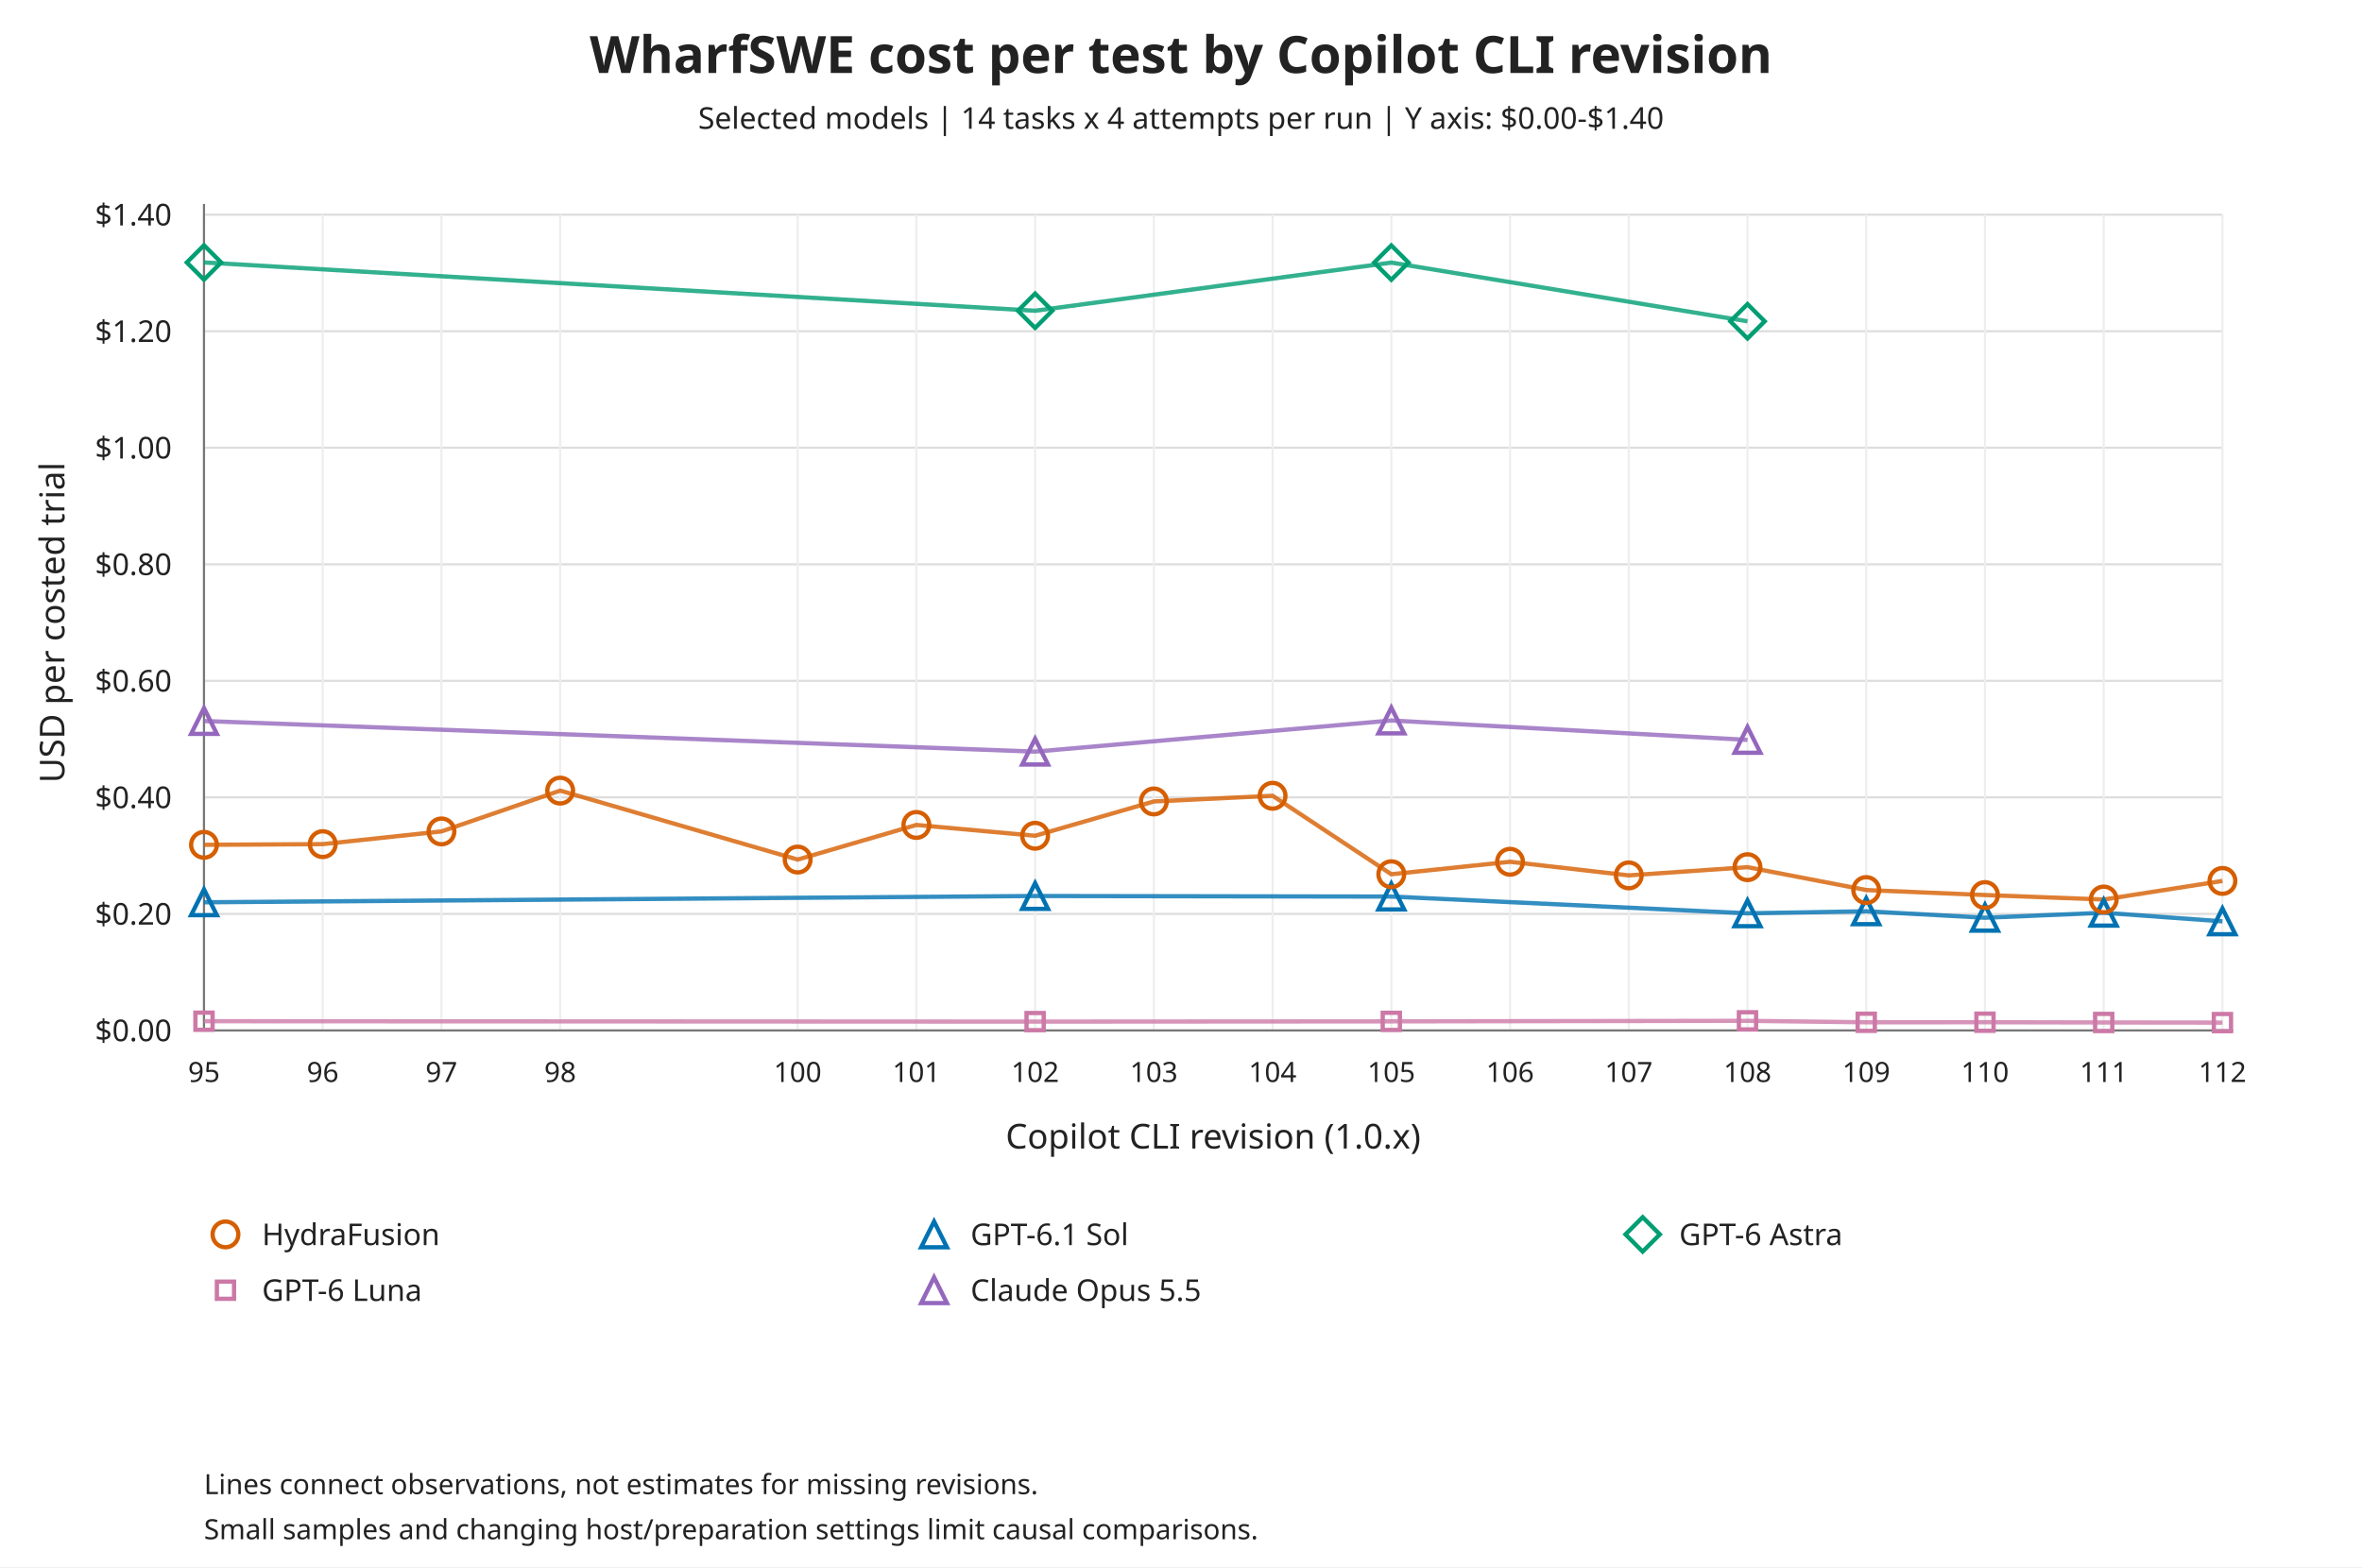
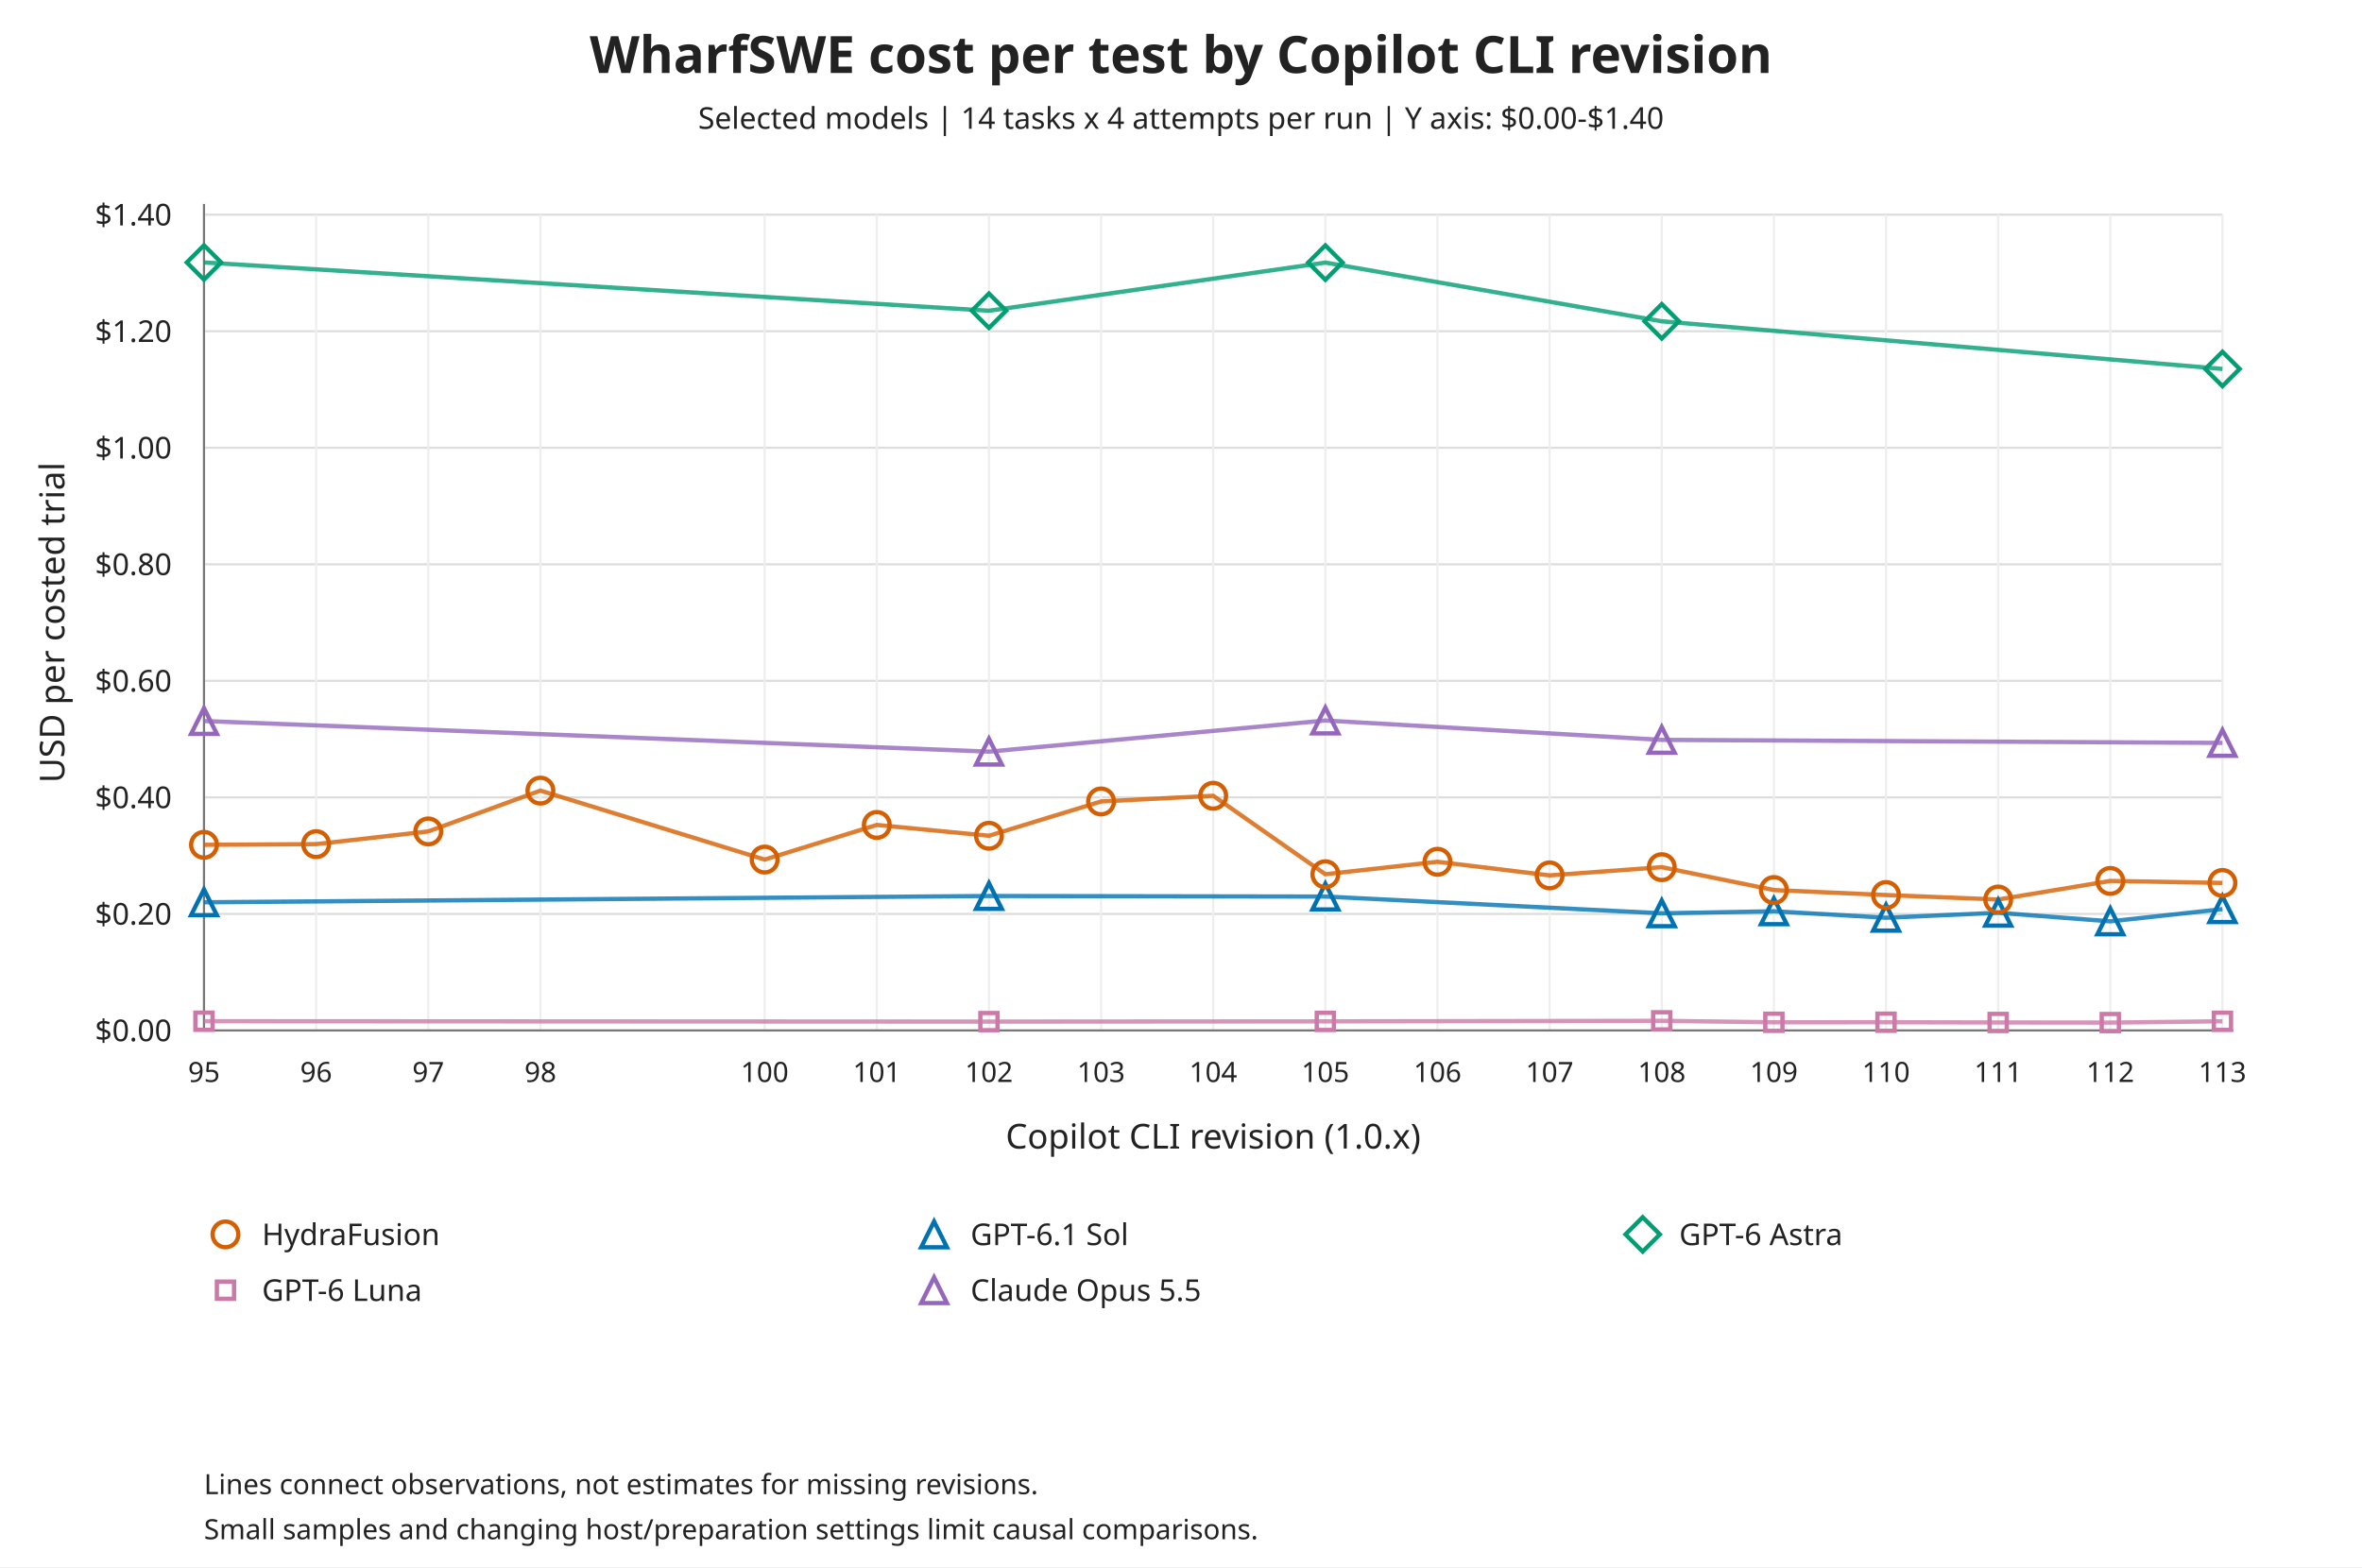
<svg xmlns="http://www.w3.org/2000/svg" width="1100" height="730" viewBox="0 0 1100 730" role="img" aria-labelledby="title description">
  <rect width="1100" height="730" fill="white" />
  <g font-family="sans-serif" fill="#222222">
    <text x="550" y="34" text-anchor="middle" font-size="24" font-weight="bold">WharfSWE cost per test by Copilot CLI revision</text>
    <text x="550" y="60" text-anchor="middle" font-size="14">Selected models | 14 tasks x 4 attempts per run | Y axis: $0.00-$1.40</text>
    <path d="M95 480.00H1035" stroke="#dddddd" />
    <text x="80" y="485.00" text-anchor="end" font-size="14">$0.00</text>
    <path d="M95 425.71H1035" stroke="#dddddd" />
    <text x="80" y="430.71" text-anchor="end" font-size="14">$0.20</text>
    <path d="M95 371.43H1035" stroke="#dddddd" />
    <text x="80" y="376.43" text-anchor="end" font-size="14">$0.40</text>
    <path d="M95 317.14H1035" stroke="#dddddd" />
    <text x="80" y="322.14" text-anchor="end" font-size="14">$0.60</text>
    <path d="M95 262.86H1035" stroke="#dddddd" />
    <text x="80" y="267.86" text-anchor="end" font-size="14">$0.80</text>
    <path d="M95 208.57H1035" stroke="#dddddd" />
    <text x="80" y="213.57" text-anchor="end" font-size="14">$1.00</text>
    <path d="M95 154.29H1035" stroke="#dddddd" />
    <text x="80" y="159.29" text-anchor="end" font-size="14">$1.20</text>
    <path d="M95 100.00H1035" stroke="#dddddd" />
    <text x="80" y="105.00" text-anchor="end" font-size="14">$1.40</text>
    <path d="M95.00 100V480" stroke="#eeeeee" />
    <text x="95.00" y="504" text-anchor="middle" font-size="13">95</text>
-     <path d="M150.29 100V480" stroke="#eeeeee" />
-     <text x="150.29" y="504" text-anchor="middle" font-size="13">96</text>
-     <path d="M205.59 100V480" stroke="#eeeeee" />
-     <text x="205.59" y="504" text-anchor="middle" font-size="13">97</text>
-     <path d="M260.88 100V480" stroke="#eeeeee" />
-     <text x="260.88" y="504" text-anchor="middle" font-size="13">98</text>
-     <path d="M371.47 100V480" stroke="#eeeeee" />
-     <text x="371.47" y="504" text-anchor="middle" font-size="13">100</text>
-     <path d="M426.76 100V480" stroke="#eeeeee" />
-     <text x="426.76" y="504" text-anchor="middle" font-size="13">101</text>
-     <path d="M482.06 100V480" stroke="#eeeeee" />
-     <text x="482.06" y="504" text-anchor="middle" font-size="13">102</text>
-     <path d="M537.35 100V480" stroke="#eeeeee" />
-     <text x="537.35" y="504" text-anchor="middle" font-size="13">103</text>
-     <path d="M592.65 100V480" stroke="#eeeeee" />
-     <text x="592.65" y="504" text-anchor="middle" font-size="13">104</text>
-     <path d="M647.94 100V480" stroke="#eeeeee" />
-     <text x="647.94" y="504" text-anchor="middle" font-size="13">105</text>
-     <path d="M703.24 100V480" stroke="#eeeeee" />
-     <text x="703.24" y="504" text-anchor="middle" font-size="13">106</text>
-     <path d="M758.53 100V480" stroke="#eeeeee" />
-     <text x="758.53" y="504" text-anchor="middle" font-size="13">107</text>
-     <path d="M813.82 100V480" stroke="#eeeeee" />
-     <text x="813.82" y="504" text-anchor="middle" font-size="13">108</text>
-     <path d="M869.12 100V480" stroke="#eeeeee" />
-     <text x="869.12" y="504" text-anchor="middle" font-size="13">109</text>
-     <path d="M924.41 100V480" stroke="#eeeeee" />
-     <text x="924.41" y="504" text-anchor="middle" font-size="13">110</text>
-     <path d="M979.71 100V480" stroke="#eeeeee" />
-     <text x="979.71" y="504" text-anchor="middle" font-size="13">111</text>
+     <path d="M147.22 100V480" stroke="#eeeeee" />
+     <text x="147.22" y="504" text-anchor="middle" font-size="13">96</text>
+     <path d="M199.44 100V480" stroke="#eeeeee" />
+     <text x="199.44" y="504" text-anchor="middle" font-size="13">97</text>
+     <path d="M251.67 100V480" stroke="#eeeeee" />
+     <text x="251.67" y="504" text-anchor="middle" font-size="13">98</text>
+     <path d="M356.11 100V480" stroke="#eeeeee" />
+     <text x="356.11" y="504" text-anchor="middle" font-size="13">100</text>
+     <path d="M408.33 100V480" stroke="#eeeeee" />
+     <text x="408.33" y="504" text-anchor="middle" font-size="13">101</text>
+     <path d="M460.56 100V480" stroke="#eeeeee" />
+     <text x="460.56" y="504" text-anchor="middle" font-size="13">102</text>
+     <path d="M512.78 100V480" stroke="#eeeeee" />
+     <text x="512.78" y="504" text-anchor="middle" font-size="13">103</text>
+     <path d="M565.00 100V480" stroke="#eeeeee" />
+     <text x="565.00" y="504" text-anchor="middle" font-size="13">104</text>
+     <path d="M617.22 100V480" stroke="#eeeeee" />
+     <text x="617.22" y="504" text-anchor="middle" font-size="13">105</text>
+     <path d="M669.44 100V480" stroke="#eeeeee" />
+     <text x="669.44" y="504" text-anchor="middle" font-size="13">106</text>
+     <path d="M721.67 100V480" stroke="#eeeeee" />
+     <text x="721.67" y="504" text-anchor="middle" font-size="13">107</text>
+     <path d="M773.89 100V480" stroke="#eeeeee" />
+     <text x="773.89" y="504" text-anchor="middle" font-size="13">108</text>
+     <path d="M826.11 100V480" stroke="#eeeeee" />
+     <text x="826.11" y="504" text-anchor="middle" font-size="13">109</text>
+     <path d="M878.33 100V480" stroke="#eeeeee" />
+     <text x="878.33" y="504" text-anchor="middle" font-size="13">110</text>
+     <path d="M930.56 100V480" stroke="#eeeeee" />
+     <text x="930.56" y="504" text-anchor="middle" font-size="13">111</text>
+     <path d="M982.78 100V480" stroke="#eeeeee" />
+     <text x="982.78" y="504" text-anchor="middle" font-size="13">112</text>
    <path d="M1035.00 100V480" stroke="#eeeeee" />
-     <text x="1035.00" y="504" text-anchor="middle" font-size="13">112</text>
+     <text x="1035.00" y="504" text-anchor="middle" font-size="13">113</text>
    <path d="M95 95V480H1040" fill="none" stroke="#777777" />
    <text x="565" y="535" text-anchor="middle" font-size="16">Copilot CLI revision (1.0.x)</text>
    <text transform="translate(30 290) rotate(-90)" text-anchor="middle" font-size="16">USD per costed trial</text>
-     <polyline data-model="hydrafusion" points="95.00,393.53 150.29,393.21 205.59,387.29 260.88,368.28 371.47,400.40 426.76,384.27 482.06,389.31 537.35,373.33 592.65,370.68 647.94,407.23 703.24,401.43 758.53,407.77 813.82,403.94 869.12,414.60 924.41,416.92 979.71,419.01 1035.00,410.35" fill="none" stroke="#d55e00" stroke-width="2" stroke-opacity="0.8" />
-     <polyline data-model="gpt-6.1-sol" points="95.00,420.30 482.06,417.37 647.94,417.63 813.82,425.43 869.12,424.49 924.41,427.50 979.71,425.18 1035.00,429.18" fill="none" stroke="#0072b2" stroke-width="2" stroke-opacity="0.8" />
-     <polyline data-model="gpt-6-astra" points="95.00,122.26 482.06,144.75 647.94,122.32 813.82,149.67" fill="none" stroke="#009e73" stroke-width="2" stroke-opacity="0.8" />
-     <polyline data-model="gpt-6-luna" points="95.00,475.70 482.06,475.88 647.94,475.77 813.82,475.52 869.12,476.20 924.41,476.17 979.71,476.28 1035.00,476.34" fill="none" stroke="#cc79a7" stroke-width="2" stroke-opacity="0.8" />
-     <polyline data-model="claude-opus-5.5" points="95.00,335.86 482.06,350.12 647.94,335.62 813.82,344.65" fill="none" stroke="#9467bd" stroke-width="2" stroke-opacity="0.8" />
-     <g data-arm="copilot-claude-opus-5.5-default-1.0.102" data-revision="102" data-passes="48" data-trials="56" data-metric="cost_per_trial" data-value="0.4785071428571428571428571429" data-costed-trials="56" transform="translate(482.06 350.12)">
-       <polygon points="0,-6 6,6 -6,6" fill="none" stroke="#9467bd" stroke-width="2" />
-     </g>
-     <g data-arm="copilot-claude-opus-5.5-default-1.0.105" data-revision="105" data-passes="52" data-trials="56" data-metric="cost_per_trial" data-value="0.5319410714285714285714285714" data-costed-trials="56" transform="translate(647.94 335.62)">
-       <polygon points="0,-6 6,6 -6,6" fill="none" stroke="#9467bd" stroke-width="2" />
-     </g>
-     <g data-arm="copilot-claude-opus-5.5-default-1.0.108" data-revision="108" data-passes="48" data-trials="56" data-metric="cost_per_trial" data-value="0.4986660714285714285714285714" data-costed-trials="56" transform="translate(813.82 344.65)">
+     <polyline data-model="hydrafusion" points="95.00,393.53 147.22,393.21 199.44,387.29 251.67,368.28 356.11,400.40 408.33,384.27 460.56,389.31 512.78,373.33 565.00,370.68 617.22,407.23 669.44,401.43 721.67,407.77 773.89,403.94 826.11,414.60 878.33,416.92 930.56,419.01 982.78,410.35 1035.00,411.29" fill="none" stroke="#d55e00" stroke-width="2" stroke-opacity="0.8" />
+     <polyline data-model="gpt-6.1-sol" points="95.00,420.30 460.56,417.37 617.22,417.63 773.89,425.43 826.11,424.49 878.33,427.50 930.56,425.18 982.78,429.18 1035.00,423.49" fill="none" stroke="#0072b2" stroke-width="2" stroke-opacity="0.8" />
+     <polyline data-model="gpt-6-astra" points="95.00,122.26 460.56,144.75 617.22,122.32 773.89,149.67 1035.00,171.86" fill="none" stroke="#009e73" stroke-width="2" stroke-opacity="0.8" />
+     <polyline data-model="gpt-6-luna" points="95.00,475.70 460.56,475.88 617.22,475.77 773.89,475.52 826.11,476.20 878.33,476.17 930.56,476.28 982.78,476.34 1035.00,475.73" fill="none" stroke="#cc79a7" stroke-width="2" stroke-opacity="0.8" />
+     <polyline data-model="claude-opus-5.5" points="95.00,335.86 460.56,350.12 617.22,335.62 773.89,344.65 1035.00,346.05" fill="none" stroke="#9467bd" stroke-width="2" stroke-opacity="0.8" />
+     <g data-arm="copilot-claude-opus-5.5-default-1.0.102" data-revision="102" data-passes="48" data-trials="56" data-metric="cost_per_trial" data-value="0.4785071428571428571428571429" data-costed-trials="56" transform="translate(460.56 350.12)">
+       <polygon points="0,-6 6,6 -6,6" fill="none" stroke="#9467bd" stroke-width="2" />
+     </g>
+     <g data-arm="copilot-claude-opus-5.5-default-1.0.105" data-revision="105" data-passes="52" data-trials="56" data-metric="cost_per_trial" data-value="0.5319410714285714285714285714" data-costed-trials="56" transform="translate(617.22 335.62)">
+       <polygon points="0,-6 6,6 -6,6" fill="none" stroke="#9467bd" stroke-width="2" />
+     </g>
+     <g data-arm="copilot-claude-opus-5.5-default-1.0.108" data-revision="108" data-passes="48" data-trials="56" data-metric="cost_per_trial" data-value="0.4986660714285714285714285714" data-costed-trials="56" transform="translate(773.89 344.65)">
+       <polygon points="0,-6 6,6 -6,6" fill="none" stroke="#9467bd" stroke-width="2" />
+     </g>
+     <g data-arm="copilot-claude-opus-5.5-default-1.0.113" data-revision="113" data-passes="51" data-trials="56" data-metric="cost_per_trial" data-value="0.4934839285714285714285714286" data-costed-trials="56" transform="translate(1035.00 346.05)">
      <polygon points="0,-6 6,6 -6,6" fill="none" stroke="#9467bd" stroke-width="2" />
    </g>
    <g data-arm="copilot-claude-opus-5.5-default-1.0.95" data-revision="95" data-passes="49" data-trials="56" data-metric="cost_per_trial" data-value="0.5310375" data-costed-trials="56" transform="translate(95.00 335.86)">
      <polygon points="0,-6 6,6 -6,6" fill="none" stroke="#9467bd" stroke-width="2" />
    </g>
-     <g data-arm="copilot-gpt-6-astra-default-1.0.102" data-revision="102" data-passes="56" data-trials="56" data-metric="cost_per_trial" data-value="1.2351375" data-costed-trials="56" transform="translate(482.06 144.75)">
-       <polygon points="0,-8 8,0 0,8 -8,0" fill="none" stroke="#009e73" stroke-width="2" />
-     </g>
-     <g data-arm="copilot-gpt-6-astra-default-1.0.105" data-revision="105" data-passes="54" data-trials="56" data-metric="cost_per_trial" data-value="1.317773214285714285714285714" data-costed-trials="56" transform="translate(647.94 122.32)">
-       <polygon points="0,-8 8,0 0,8 -8,0" fill="none" stroke="#009e73" stroke-width="2" />
-     </g>
-     <g data-arm="copilot-gpt-6-astra-default-1.0.108" data-revision="108" data-passes="56" data-trials="56" data-metric="cost_per_trial" data-value="1.216994642857142857142857143" data-costed-trials="56" transform="translate(813.82 149.67)">
+     <g data-arm="copilot-gpt-6-astra-default-1.0.102" data-revision="102" data-passes="56" data-trials="56" data-metric="cost_per_trial" data-value="1.2351375" data-costed-trials="56" transform="translate(460.56 144.75)">
+       <polygon points="0,-8 8,0 0,8 -8,0" fill="none" stroke="#009e73" stroke-width="2" />
+     </g>
+     <g data-arm="copilot-gpt-6-astra-default-1.0.105" data-revision="105" data-passes="54" data-trials="56" data-metric="cost_per_trial" data-value="1.317773214285714285714285714" data-costed-trials="56" transform="translate(617.22 122.32)">
+       <polygon points="0,-8 8,0 0,8 -8,0" fill="none" stroke="#009e73" stroke-width="2" />
+     </g>
+     <g data-arm="copilot-gpt-6-astra-default-1.0.108" data-revision="108" data-passes="56" data-trials="56" data-metric="cost_per_trial" data-value="1.216994642857142857142857143" data-costed-trials="56" transform="translate(773.89 149.67)">
+       <polygon points="0,-8 8,0 0,8 -8,0" fill="none" stroke="#009e73" stroke-width="2" />
+     </g>
+     <g data-arm="copilot-gpt-6-astra-default-1.0.113" data-revision="113" data-passes="56" data-trials="56" data-metric="cost_per_trial" data-value="1.135235714285714285714285714" data-costed-trials="56" transform="translate(1035.00 171.86)">
      <polygon points="0,-8 8,0 0,8 -8,0" fill="none" stroke="#009e73" stroke-width="2" />
    </g>
    <g data-arm="copilot-gpt-6-astra-default-1.0.95" data-revision="95" data-passes="54" data-trials="56" data-metric="cost_per_trial" data-value="1.317982142857142857142857143" data-costed-trials="56" transform="translate(95.00 122.26)">
      <polygon points="0,-8 8,0 0,8 -8,0" fill="none" stroke="#009e73" stroke-width="2" />
    </g>
-     <g data-arm="copilot-gpt-6-luna-default-1.0.102" data-revision="102" data-passes="50" data-trials="56" data-metric="cost_per_trial" data-value="0.015175" data-costed-trials="56" transform="translate(482.06 475.88)">
-       <rect x="-4" y="-4" width="8" height="8" fill="none" stroke="#cc79a7" stroke-width="2" />
-     </g>
-     <g data-arm="copilot-gpt-6-luna-default-1.0.105" data-revision="105" data-passes="48" data-trials="56" data-metric="cost_per_trial" data-value="0.01559642857142857142857142857" data-costed-trials="56" transform="translate(647.94 475.77)">
-       <rect x="-4" y="-4" width="8" height="8" fill="none" stroke="#cc79a7" stroke-width="2" />
-     </g>
-     <g data-arm="copilot-gpt-6-luna-default-1.0.108" data-revision="108" data-passes="54" data-trials="56" data-metric="cost_per_trial" data-value="0.01651071428571428571428571429" data-costed-trials="56" transform="translate(813.82 475.52)">
-       <rect x="-4" y="-4" width="8" height="8" fill="none" stroke="#cc79a7" stroke-width="2" />
-     </g>
-     <g data-arm="copilot-gpt-6-luna-default-1.0.109" data-revision="109" data-passes="50" data-trials="56" data-metric="cost_per_trial" data-value="0.0140" data-costed-trials="56" transform="translate(869.12 476.20)">
-       <rect x="-4" y="-4" width="8" height="8" fill="none" stroke="#cc79a7" stroke-width="2" />
-     </g>
-     <g data-arm="copilot-gpt-6-luna-default-1.0.110" data-revision="110" data-passes="51" data-trials="56" data-metric="cost_per_trial" data-value="0.0141" data-costed-trials="56" transform="translate(924.41 476.17)">
-       <rect x="-4" y="-4" width="8" height="8" fill="none" stroke="#cc79a7" stroke-width="2" />
-     </g>
-     <g data-arm="copilot-gpt-6-luna-default-1.0.111" data-revision="111" data-passes="51" data-trials="56" data-metric="cost_per_trial" data-value="0.0136875" data-costed-trials="56" transform="translate(979.71 476.28)">
-       <rect x="-4" y="-4" width="8" height="8" fill="none" stroke="#cc79a7" stroke-width="2" />
-     </g>
-     <g data-arm="copilot-gpt-6-luna-default-1.0.112" data-revision="112" data-passes="51" data-trials="56" data-metric="cost_per_trial" data-value="0.01348928571428571428571428571" data-costed-trials="56" transform="translate(1035.00 476.34)">
+     <g data-arm="copilot-gpt-6-luna-default-1.0.102" data-revision="102" data-passes="50" data-trials="56" data-metric="cost_per_trial" data-value="0.015175" data-costed-trials="56" transform="translate(460.56 475.88)">
+       <rect x="-4" y="-4" width="8" height="8" fill="none" stroke="#cc79a7" stroke-width="2" />
+     </g>
+     <g data-arm="copilot-gpt-6-luna-default-1.0.105" data-revision="105" data-passes="48" data-trials="56" data-metric="cost_per_trial" data-value="0.01559642857142857142857142857" data-costed-trials="56" transform="translate(617.22 475.77)">
+       <rect x="-4" y="-4" width="8" height="8" fill="none" stroke="#cc79a7" stroke-width="2" />
+     </g>
+     <g data-arm="copilot-gpt-6-luna-default-1.0.108" data-revision="108" data-passes="54" data-trials="56" data-metric="cost_per_trial" data-value="0.01651071428571428571428571429" data-costed-trials="56" transform="translate(773.89 475.52)">
+       <rect x="-4" y="-4" width="8" height="8" fill="none" stroke="#cc79a7" stroke-width="2" />
+     </g>
+     <g data-arm="copilot-gpt-6-luna-default-1.0.109" data-revision="109" data-passes="50" data-trials="56" data-metric="cost_per_trial" data-value="0.0140" data-costed-trials="56" transform="translate(826.11 476.20)">
+       <rect x="-4" y="-4" width="8" height="8" fill="none" stroke="#cc79a7" stroke-width="2" />
+     </g>
+     <g data-arm="copilot-gpt-6-luna-default-1.0.110" data-revision="110" data-passes="51" data-trials="56" data-metric="cost_per_trial" data-value="0.0141" data-costed-trials="56" transform="translate(878.33 476.17)">
+       <rect x="-4" y="-4" width="8" height="8" fill="none" stroke="#cc79a7" stroke-width="2" />
+     </g>
+     <g data-arm="copilot-gpt-6-luna-default-1.0.111" data-revision="111" data-passes="51" data-trials="56" data-metric="cost_per_trial" data-value="0.0136875" data-costed-trials="56" transform="translate(930.56 476.28)">
+       <rect x="-4" y="-4" width="8" height="8" fill="none" stroke="#cc79a7" stroke-width="2" />
+     </g>
+     <g data-arm="copilot-gpt-6-luna-default-1.0.112" data-revision="112" data-passes="51" data-trials="56" data-metric="cost_per_trial" data-value="0.01348928571428571428571428571" data-costed-trials="56" transform="translate(982.78 476.34)">
+       <rect x="-4" y="-4" width="8" height="8" fill="none" stroke="#cc79a7" stroke-width="2" />
+     </g>
+     <g data-arm="copilot-gpt-6-luna-default-1.0.113" data-revision="113" data-passes="53" data-trials="56" data-metric="cost_per_trial" data-value="0.01572142857142857142857142857" data-costed-trials="56" transform="translate(1035.00 475.73)">
      <rect x="-4" y="-4" width="8" height="8" fill="none" stroke="#cc79a7" stroke-width="2" />
    </g>
    <g data-arm="copilot-gpt-6-luna-default-1.0.95" data-revision="95" data-passes="54" data-trials="56" data-metric="cost_per_trial" data-value="0.01583571428571428571428571429" data-costed-trials="56" transform="translate(95.00 475.70)">
      <rect x="-4" y="-4" width="8" height="8" fill="none" stroke="#cc79a7" stroke-width="2" />
    </g>
-     <g data-arm="copilot-gpt-6.1-sol-default-1.0.102" data-revision="102" data-passes="55" data-trials="56" data-metric="cost_per_trial" data-value="0.2307267857142857142857142857" data-costed-trials="56" transform="translate(482.06 417.37)">
-       <polygon points="0,-6 6,6 -6,6" fill="none" stroke="#0072b2" stroke-width="2" />
-     </g>
-     <g data-arm="copilot-gpt-6.1-sol-default-1.0.105" data-revision="105" data-passes="55" data-trials="56" data-metric="cost_per_trial" data-value="0.2297678571428571428571428571" data-costed-trials="56" transform="translate(647.94 417.63)">
-       <polygon points="0,-6 6,6 -6,6" fill="none" stroke="#0072b2" stroke-width="2" />
-     </g>
-     <g data-arm="copilot-gpt-6.1-sol-default-1.0.108" data-revision="108" data-passes="56" data-trials="56" data-metric="cost_per_trial" data-value="0.2010642857142857142857142857" data-costed-trials="56" transform="translate(813.82 425.43)">
-       <polygon points="0,-6 6,6 -6,6" fill="none" stroke="#0072b2" stroke-width="2" />
-     </g>
-     <g data-arm="copilot-gpt-6.1-sol-default-1.0.109" data-revision="109" data-passes="55" data-trials="56" data-metric="cost_per_trial" data-value="0.2045107142857142857142857143" data-costed-trials="56" transform="translate(869.12 424.49)">
-       <polygon points="0,-6 6,6 -6,6" fill="none" stroke="#0072b2" stroke-width="2" />
-     </g>
-     <g data-arm="copilot-gpt-6.1-sol-default-1.0.110" data-revision="110" data-passes="56" data-trials="56" data-metric="cost_per_trial" data-value="0.1934232142857142857142857143" data-costed-trials="56" transform="translate(924.41 427.50)">
-       <polygon points="0,-6 6,6 -6,6" fill="none" stroke="#0072b2" stroke-width="2" />
-     </g>
-     <g data-arm="copilot-gpt-6.1-sol-default-1.0.111" data-revision="111" data-passes="56" data-trials="56" data-metric="cost_per_trial" data-value="0.2019803571428571428571428571" data-costed-trials="56" transform="translate(979.71 425.18)">
-       <polygon points="0,-6 6,6 -6,6" fill="none" stroke="#0072b2" stroke-width="2" />
-     </g>
-     <g data-arm="copilot-gpt-6.1-sol-default-1.0.112" data-revision="112" data-passes="56" data-trials="56" data-metric="cost_per_trial" data-value="0.1872232142857142857142857143" data-costed-trials="56" transform="translate(1035.00 429.18)">
+     <g data-arm="copilot-gpt-6.1-sol-default-1.0.102" data-revision="102" data-passes="55" data-trials="56" data-metric="cost_per_trial" data-value="0.2307267857142857142857142857" data-costed-trials="56" transform="translate(460.56 417.37)">
+       <polygon points="0,-6 6,6 -6,6" fill="none" stroke="#0072b2" stroke-width="2" />
+     </g>
+     <g data-arm="copilot-gpt-6.1-sol-default-1.0.105" data-revision="105" data-passes="55" data-trials="56" data-metric="cost_per_trial" data-value="0.2297678571428571428571428571" data-costed-trials="56" transform="translate(617.22 417.63)">
+       <polygon points="0,-6 6,6 -6,6" fill="none" stroke="#0072b2" stroke-width="2" />
+     </g>
+     <g data-arm="copilot-gpt-6.1-sol-default-1.0.108" data-revision="108" data-passes="56" data-trials="56" data-metric="cost_per_trial" data-value="0.2010642857142857142857142857" data-costed-trials="56" transform="translate(773.89 425.43)">
+       <polygon points="0,-6 6,6 -6,6" fill="none" stroke="#0072b2" stroke-width="2" />
+     </g>
+     <g data-arm="copilot-gpt-6.1-sol-default-1.0.109" data-revision="109" data-passes="55" data-trials="56" data-metric="cost_per_trial" data-value="0.2045107142857142857142857143" data-costed-trials="56" transform="translate(826.11 424.49)">
+       <polygon points="0,-6 6,6 -6,6" fill="none" stroke="#0072b2" stroke-width="2" />
+     </g>
+     <g data-arm="copilot-gpt-6.1-sol-default-1.0.110" data-revision="110" data-passes="56" data-trials="56" data-metric="cost_per_trial" data-value="0.1934232142857142857142857143" data-costed-trials="56" transform="translate(878.33 427.50)">
+       <polygon points="0,-6 6,6 -6,6" fill="none" stroke="#0072b2" stroke-width="2" />
+     </g>
+     <g data-arm="copilot-gpt-6.1-sol-default-1.0.111" data-revision="111" data-passes="56" data-trials="56" data-metric="cost_per_trial" data-value="0.2019803571428571428571428571" data-costed-trials="56" transform="translate(930.56 425.18)">
+       <polygon points="0,-6 6,6 -6,6" fill="none" stroke="#0072b2" stroke-width="2" />
+     </g>
+     <g data-arm="copilot-gpt-6.1-sol-default-1.0.112" data-revision="112" data-passes="56" data-trials="56" data-metric="cost_per_trial" data-value="0.1872232142857142857142857143" data-costed-trials="56" transform="translate(982.78 429.18)">
+       <polygon points="0,-6 6,6 -6,6" fill="none" stroke="#0072b2" stroke-width="2" />
+     </g>
+     <g data-arm="copilot-gpt-6.1-sol-default-1.0.113" data-revision="113" data-passes="56" data-trials="56" data-metric="cost_per_trial" data-value="0.2081821428571428571428571429" data-costed-trials="56" transform="translate(1035.00 423.49)">
      <polygon points="0,-6 6,6 -6,6" fill="none" stroke="#0072b2" stroke-width="2" />
    </g>
    <g data-arm="copilot-gpt-6.1-sol-default-1.0.95" data-revision="95" data-passes="54" data-trials="56" data-metric="cost_per_trial" data-value="0.2199535714285714285714285714" data-costed-trials="56" transform="translate(95.00 420.30)">
      <polygon points="0,-6 6,6 -6,6" fill="none" stroke="#0072b2" stroke-width="2" />
    </g>
-     <g data-arm="copilot-hydrafusion-default-1.0.100" data-revision="100" data-passes="53" data-trials="56" data-metric="cost_per_trial" data-value="0.2932464285714285714285714286" data-costed-trials="56" transform="translate(371.47 400.40)">
-       <circle r="6" fill="none" stroke="#d55e00" stroke-width="2" />
-     </g>
-     <g data-arm="copilot-hydrafusion-default-1.0.101" data-revision="101" data-passes="52" data-trials="56" data-metric="cost_per_trial" data-value="0.3526928571428571428571428571" data-costed-trials="56" transform="translate(426.76 384.27)">
-       <circle r="6" fill="none" stroke="#d55e00" stroke-width="2" />
-     </g>
-     <g data-arm="copilot-hydrafusion-default-1.0.102" data-revision="102" data-passes="51" data-trials="56" data-metric="cost_per_trial" data-value="0.3341375" data-costed-trials="56" transform="translate(482.06 389.31)">
-       <circle r="6" fill="none" stroke="#d55e00" stroke-width="2" />
-     </g>
-     <g data-arm="copilot-hydrafusion-default-1.0.103" data-revision="103" data-passes="51" data-trials="56" data-metric="cost_per_trial" data-value="0.3929839285714285714285714286" data-costed-trials="56" transform="translate(537.35 373.33)">
-       <circle r="6" fill="none" stroke="#d55e00" stroke-width="2" />
-     </g>
-     <g data-arm="copilot-hydrafusion-default-1.0.104" data-revision="104" data-passes="51" data-trials="56" data-metric="cost_per_trial" data-value="0.4027642857142857142857142857" data-costed-trials="56" transform="translate(592.65 370.68)">
-       <circle r="6" fill="none" stroke="#d55e00" stroke-width="2" />
-     </g>
-     <g data-arm="copilot-hydrafusion-default-1.0.105" data-revision="105" data-passes="52" data-trials="56" data-metric="cost_per_trial" data-value="0.2680964285714285714285714286" data-costed-trials="56" transform="translate(647.94 407.23)">
-       <circle r="6" fill="none" stroke="#d55e00" stroke-width="2" />
-     </g>
-     <g data-arm="copilot-hydrafusion-default-1.0.106" data-revision="106" data-passes="51" data-trials="56" data-metric="cost_per_trial" data-value="0.2894535714285714285714285714" data-costed-trials="56" transform="translate(703.24 401.43)">
-       <circle r="6" fill="none" stroke="#d55e00" stroke-width="2" />
-     </g>
-     <g data-arm="copilot-hydrafusion-default-1.0.107" data-revision="107" data-passes="54" data-trials="56" data-metric="cost_per_trial" data-value="0.2661017857142857142857142857" data-costed-trials="56" transform="translate(758.53 407.77)">
-       <circle r="6" fill="none" stroke="#d55e00" stroke-width="2" />
-     </g>
-     <g data-arm="copilot-hydrafusion-default-1.0.108" data-revision="108" data-passes="55" data-trials="56" data-metric="cost_per_trial" data-value="0.2802214285714285714285714286" data-costed-trials="56" transform="translate(813.82 403.94)">
-       <circle r="6" fill="none" stroke="#d55e00" stroke-width="2" />
-     </g>
-     <g data-arm="copilot-hydrafusion-default-1.0.109" data-revision="109" data-passes="55" data-trials="56" data-metric="cost_per_trial" data-value="0.2409410714285714285714285714" data-costed-trials="56" transform="translate(869.12 414.60)">
-       <circle r="6" fill="none" stroke="#d55e00" stroke-width="2" />
-     </g>
-     <g data-arm="copilot-hydrafusion-default-1.0.110" data-revision="110" data-passes="53" data-trials="56" data-metric="cost_per_trial" data-value="0.2323928571428571428571428571" data-costed-trials="56" transform="translate(924.41 416.92)">
-       <circle r="6" fill="none" stroke="#d55e00" stroke-width="2" />
-     </g>
-     <g data-arm="copilot-hydrafusion-default-1.0.111" data-revision="111" data-passes="56" data-trials="56" data-metric="cost_per_trial" data-value="0.2247053571428571428571428571" data-costed-trials="56" transform="translate(979.71 419.01)">
-       <circle r="6" fill="none" stroke="#d55e00" stroke-width="2" />
-     </g>
-     <g data-arm="copilot-hydrafusion-default-1.0.112" data-revision="112" data-passes="56" data-trials="56" data-metric="cost_per_trial" data-value="0.2565875" data-costed-trials="56" transform="translate(1035.00 410.35)">
+     <g data-arm="copilot-hydrafusion-default-1.0.100" data-revision="100" data-passes="53" data-trials="56" data-metric="cost_per_trial" data-value="0.2932464285714285714285714286" data-costed-trials="56" transform="translate(356.11 400.40)">
+       <circle r="6" fill="none" stroke="#d55e00" stroke-width="2" />
+     </g>
+     <g data-arm="copilot-hydrafusion-default-1.0.101" data-revision="101" data-passes="52" data-trials="56" data-metric="cost_per_trial" data-value="0.3526928571428571428571428571" data-costed-trials="56" transform="translate(408.33 384.27)">
+       <circle r="6" fill="none" stroke="#d55e00" stroke-width="2" />
+     </g>
+     <g data-arm="copilot-hydrafusion-default-1.0.102" data-revision="102" data-passes="51" data-trials="56" data-metric="cost_per_trial" data-value="0.3341375" data-costed-trials="56" transform="translate(460.56 389.31)">
+       <circle r="6" fill="none" stroke="#d55e00" stroke-width="2" />
+     </g>
+     <g data-arm="copilot-hydrafusion-default-1.0.103" data-revision="103" data-passes="51" data-trials="56" data-metric="cost_per_trial" data-value="0.3929839285714285714285714286" data-costed-trials="56" transform="translate(512.78 373.33)">
+       <circle r="6" fill="none" stroke="#d55e00" stroke-width="2" />
+     </g>
+     <g data-arm="copilot-hydrafusion-default-1.0.104" data-revision="104" data-passes="51" data-trials="56" data-metric="cost_per_trial" data-value="0.4027642857142857142857142857" data-costed-trials="56" transform="translate(565.00 370.68)">
+       <circle r="6" fill="none" stroke="#d55e00" stroke-width="2" />
+     </g>
+     <g data-arm="copilot-hydrafusion-default-1.0.105" data-revision="105" data-passes="52" data-trials="56" data-metric="cost_per_trial" data-value="0.2680964285714285714285714286" data-costed-trials="56" transform="translate(617.22 407.23)">
+       <circle r="6" fill="none" stroke="#d55e00" stroke-width="2" />
+     </g>
+     <g data-arm="copilot-hydrafusion-default-1.0.106" data-revision="106" data-passes="51" data-trials="56" data-metric="cost_per_trial" data-value="0.2894535714285714285714285714" data-costed-trials="56" transform="translate(669.44 401.43)">
+       <circle r="6" fill="none" stroke="#d55e00" stroke-width="2" />
+     </g>
+     <g data-arm="copilot-hydrafusion-default-1.0.107" data-revision="107" data-passes="54" data-trials="56" data-metric="cost_per_trial" data-value="0.2661017857142857142857142857" data-costed-trials="56" transform="translate(721.67 407.77)">
+       <circle r="6" fill="none" stroke="#d55e00" stroke-width="2" />
+     </g>
+     <g data-arm="copilot-hydrafusion-default-1.0.108" data-revision="108" data-passes="55" data-trials="56" data-metric="cost_per_trial" data-value="0.2802214285714285714285714286" data-costed-trials="56" transform="translate(773.89 403.94)">
+       <circle r="6" fill="none" stroke="#d55e00" stroke-width="2" />
+     </g>
+     <g data-arm="copilot-hydrafusion-default-1.0.109" data-revision="109" data-passes="55" data-trials="56" data-metric="cost_per_trial" data-value="0.2409410714285714285714285714" data-costed-trials="56" transform="translate(826.11 414.60)">
+       <circle r="6" fill="none" stroke="#d55e00" stroke-width="2" />
+     </g>
+     <g data-arm="copilot-hydrafusion-default-1.0.110" data-revision="110" data-passes="53" data-trials="56" data-metric="cost_per_trial" data-value="0.2323928571428571428571428571" data-costed-trials="56" transform="translate(878.33 416.92)">
+       <circle r="6" fill="none" stroke="#d55e00" stroke-width="2" />
+     </g>
+     <g data-arm="copilot-hydrafusion-default-1.0.111" data-revision="111" data-passes="56" data-trials="56" data-metric="cost_per_trial" data-value="0.2247053571428571428571428571" data-costed-trials="56" transform="translate(930.56 419.01)">
+       <circle r="6" fill="none" stroke="#d55e00" stroke-width="2" />
+     </g>
+     <g data-arm="copilot-hydrafusion-default-1.0.112" data-revision="112" data-passes="56" data-trials="56" data-metric="cost_per_trial" data-value="0.2565875" data-costed-trials="56" transform="translate(982.78 410.35)">
+       <circle r="6" fill="none" stroke="#d55e00" stroke-width="2" />
+     </g>
+     <g data-arm="copilot-hydrafusion-default-1.0.113" data-revision="113" data-passes="55" data-trials="56" data-metric="cost_per_trial" data-value="0.2531267857142857142857142857" data-costed-trials="56" transform="translate(1035.00 411.29)">
      <circle r="6" fill="none" stroke="#d55e00" stroke-width="2" />
    </g>
    <g data-arm="copilot-hydrafusion-default-1.0.95" data-revision="95" data-passes="51" data-trials="56" data-metric="cost_per_trial" data-value="0.3185589285714285714285714286" data-costed-trials="56" transform="translate(95.00 393.53)">
      <circle r="6" fill="none" stroke="#d55e00" stroke-width="2" />
    </g>
-     <g data-arm="copilot-hydrafusion-default-1.0.96" data-revision="96" data-passes="54" data-trials="56" data-metric="cost_per_trial" data-value="0.3197428571428571428571428571" data-costed-trials="56" transform="translate(150.29 393.21)">
-       <circle r="6" fill="none" stroke="#d55e00" stroke-width="2" />
-     </g>
-     <g data-arm="copilot-hydrafusion-default-1.0.97" data-revision="97" data-passes="52" data-trials="56" data-metric="cost_per_trial" data-value="0.3415553571428571428571428571" data-costed-trials="56" transform="translate(205.59 387.29)">
-       <circle r="6" fill="none" stroke="#d55e00" stroke-width="2" />
-     </g>
-     <g data-arm="copilot-hydrafusion-default-1.0.98" data-revision="98" data-passes="54" data-trials="56" data-metric="cost_per_trial" data-value="0.4116053571428571428571428571" data-costed-trials="56" transform="translate(260.88 368.28)">
+     <g data-arm="copilot-hydrafusion-default-1.0.96" data-revision="96" data-passes="54" data-trials="56" data-metric="cost_per_trial" data-value="0.3197428571428571428571428571" data-costed-trials="56" transform="translate(147.22 393.21)">
+       <circle r="6" fill="none" stroke="#d55e00" stroke-width="2" />
+     </g>
+     <g data-arm="copilot-hydrafusion-default-1.0.97" data-revision="97" data-passes="52" data-trials="56" data-metric="cost_per_trial" data-value="0.3415553571428571428571428571" data-costed-trials="56" transform="translate(199.44 387.29)">
+       <circle r="6" fill="none" stroke="#d55e00" stroke-width="2" />
+     </g>
+     <g data-arm="copilot-hydrafusion-default-1.0.98" data-revision="98" data-passes="54" data-trials="56" data-metric="cost_per_trial" data-value="0.4116053571428571428571428571" data-costed-trials="56" transform="translate(251.67 368.28)">
      <circle r="6" fill="none" stroke="#d55e00" stroke-width="2" />
    </g>
    <g transform="translate(105 575)">
      <circle r="6" fill="none" stroke="#d55e00" stroke-width="2" />
    </g>
    <text x="122" y="580" font-size="14">HydraFusion</text>
    <g transform="translate(435 575)">
      <polygon points="0,-6 6,6 -6,6" fill="none" stroke="#0072b2" stroke-width="2" />
    </g>
    <text x="452" y="580" font-size="14">GPT-6.1 Sol</text>
    <g transform="translate(765 575)">
      <polygon points="0,-8 8,0 0,8 -8,0" fill="none" stroke="#009e73" stroke-width="2" />
    </g>
    <text x="782" y="580" font-size="14">GPT-6 Astra</text>
    <g transform="translate(105 601)">
      <rect x="-4" y="-4" width="8" height="8" fill="none" stroke="#cc79a7" stroke-width="2" />
    </g>
    <text x="122" y="606" font-size="14">GPT-6 Luna</text>
    <g transform="translate(435 601)">
      <polygon points="0,-6 6,6 -6,6" fill="none" stroke="#9467bd" stroke-width="2" />
    </g>
    <text x="452" y="606" font-size="14">Claude Opus 5.5</text>
    <text x="95" y="696" font-size="13">Lines connect observations, not estimates for missing revisions.</text>
    <text x="95" y="717" font-size="13">Small samples and changing host/preparation settings limit causal comparisons.</text>
  </g>
</svg>
